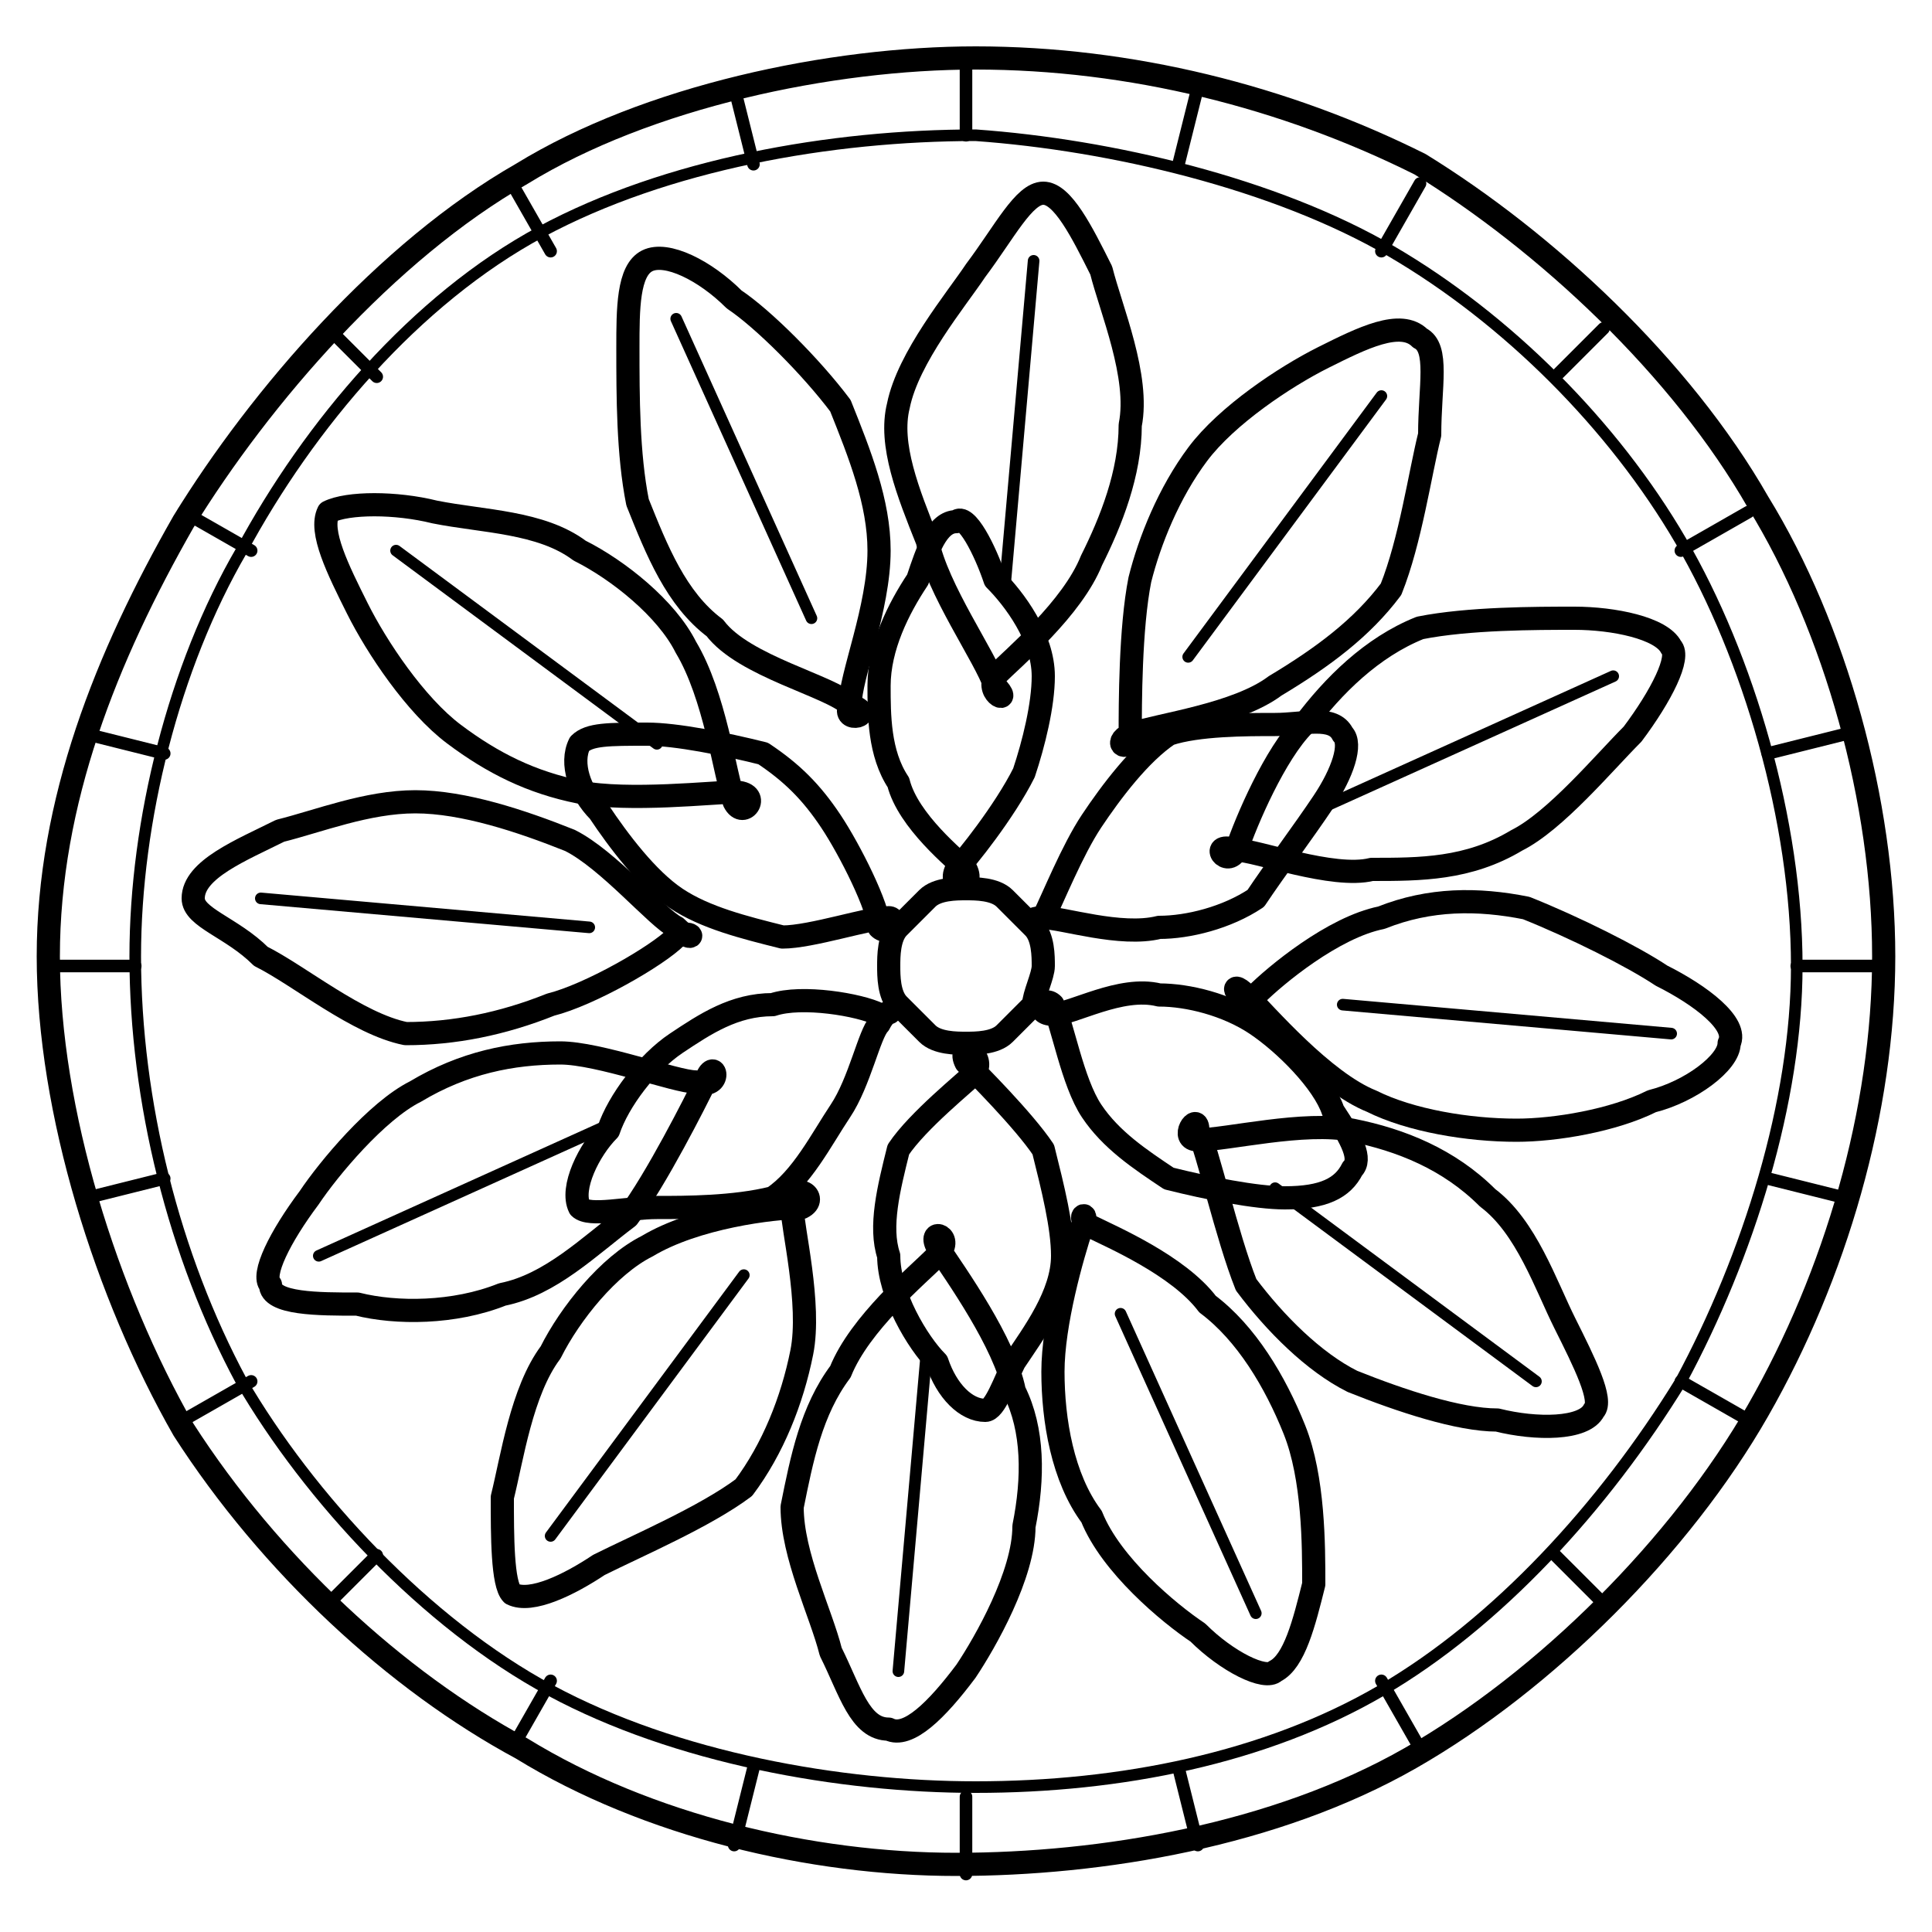
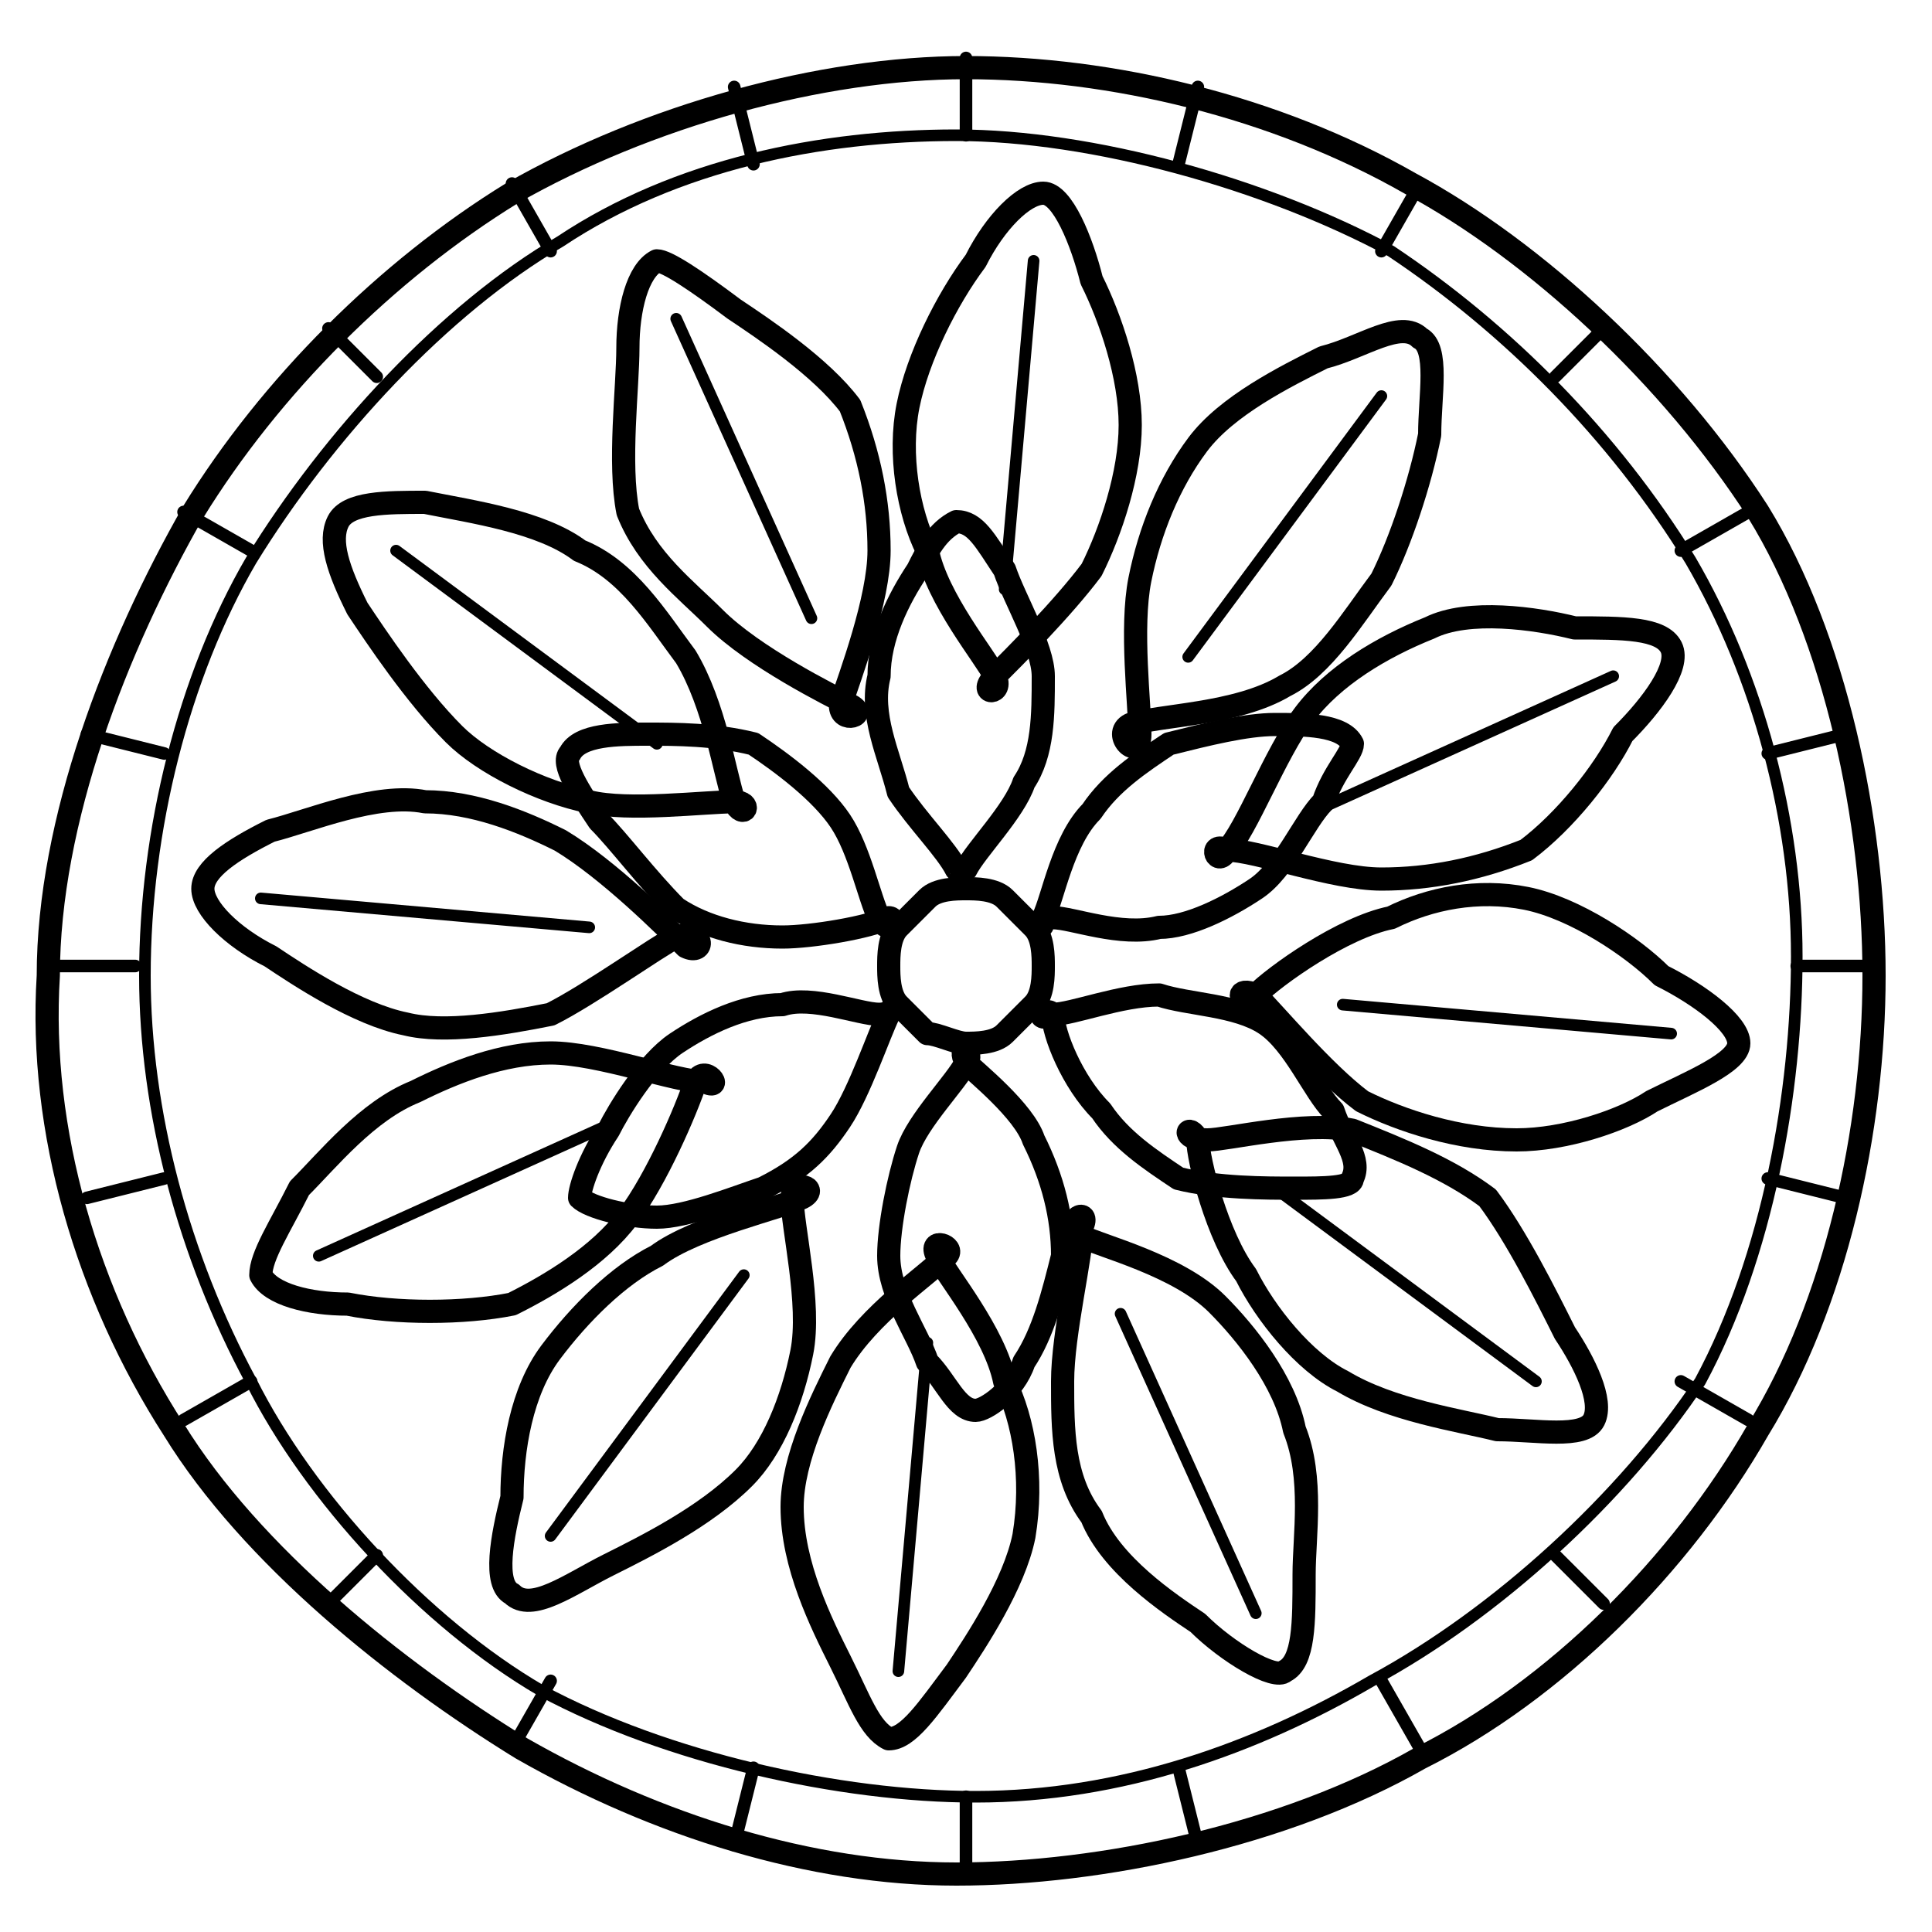
<svg xmlns="http://www.w3.org/2000/svg" viewBox="0 0 200 200" fill="none" stroke="currentColor" stroke-linecap="round" stroke-linejoin="round" aria-hidden="true" focusable="false">
-   <path d="M195 99C195 115 190 132 182 146C174 160 160 174 146 182C132 190 114 193 99 193C84 193 67 189 54 181C41 174 28 162 19 148C11 134 5 115 5 99C5 83 11 68 19 54C27 41 40 26 54 18C67 10 86 6 101 6C117 6 133 10 147 17C160 25 174 38 182 52C190 65 195 83 195 99Z" stroke-width="2.4" />
-   <path d="M186 100C186 114 181 130 174 143C166 156 155 168 143 175C131 182 116 185 101 185C87 185 70 182 57 175C44 168 32 155 25 143C18 130 14 114 14 99C14 85 18 69 25 57C32 44 43 31 56 24C69 17 86 14 101 14C115 15 132 19 144 26C156 33 167 44 174 56C181 68 186 85 186 100Z" stroke-width="1.2" />
+   <path d="M194 101C194 117 190 135 182 148C174 162 161 175 147 182C133 190 114 194 99 194C84 194 68 189 54 181C41 173 26 161 18 148C9 134 4 117 5 101C5 85 12 67 20 53C28 40 40 28 53 20C67 12 85 7 100 7C115 7 132 11 146 19C159 26 173 39 182 53C190 66 194 85 194 101Z" stroke-width="2.4" />
+   <path d="M186 99C186 113 183 130 176 143C168 155 155 167 142 174C130 181 116 186 101 186C87 186 69 182 56 175C44 168 32 155 26 143C19 130 15 115 15 101C15 86 19 70 26 58C34 45 46 32 58 25C70 17 85 14 99 14C113 14 131 19 144 26C156 34 167 45 175 58C182 70 186 85 186 99Z" stroke-width="1.2" />
  <line x1="186" y1="100" x2="194" y2="100" stroke-width="1.3" />
  <line x1="183" y1="122" x2="191" y2="124" stroke-width="1.3" />
  <line x1="174" y1="143" x2="181" y2="147" stroke-width="1.3" />
  <line x1="161" y1="161" x2="166" y2="166" stroke-width="1.3" />
  <line x1="143" y1="174" x2="147" y2="181" stroke-width="1.3" />
  <line x1="122" y1="183" x2="124" y2="191" stroke-width="1.3" />
  <line x1="100" y1="186" x2="100" y2="194" stroke-width="1.3" />
  <line x1="78" y1="183" x2="76" y2="191" stroke-width="1.3" />
  <line x1="57" y1="174" x2="53" y2="181" stroke-width="1.3" />
  <line x1="39" y1="161" x2="34" y2="166" stroke-width="1.3" />
  <line x1="26" y1="143" x2="19" y2="147" stroke-width="1.3" />
  <line x1="17" y1="122" x2="9" y2="124" stroke-width="1.3" />
  <line x1="14" y1="100" x2="6" y2="100" stroke-width="1.3" />
  <line x1="17" y1="78" x2="9" y2="76" stroke-width="1.3" />
  <line x1="26" y1="57" x2="19" y2="53" stroke-width="1.3" />
  <line x1="39" y1="39" x2="34" y2="34" stroke-width="1.3" />
  <line x1="57" y1="26" x2="53" y2="19" stroke-width="1.3" />
  <line x1="78" y1="17" x2="76" y2="9" stroke-width="1.3" />
  <line x1="100" y1="14" x2="100" y2="6" stroke-width="1.3" />
  <line x1="122" y1="17" x2="124" y2="9" stroke-width="1.3" />
  <line x1="143" y1="26" x2="147" y2="19" stroke-width="1.3" />
  <line x1="161" y1="39" x2="166" y2="34" stroke-width="1.3" />
  <line x1="174" y1="57" x2="181" y2="53" stroke-width="1.3" />
  <line x1="183" y1="78" x2="191" y2="76" stroke-width="1.3" />
-   <path d="M130 103C132 101 138 96 143 95C148 93 153 93 158 94C163 96 169 99 172 101C176 103 180 106 179 108C179 110 175 113 171 114C167 116 161 117 157 117C152 117 146 116 142 114C137 112 131 105 129 103C127 101 128 104 130 103Z" stroke-width="2.4" />
+   <path d="M130 103C132 101 139 96 144 95C148 93 153 92 158 93C163 94 169 98 172 101C176 103 180 106 180 108C180 110 175 112 171 114C168 116 162 118 157 118C151 118 145 116 141 114C137 111 132 105 130 103C128 102 128 104 130 103Z" stroke-width="2.4" />
  <line x1="139" y1="104" x2="173" y2="107" stroke-width="1.2" />
-   <path d="M124 118C127 118 135 116 140 117C145 118 150 120 154 124C158 127 160 133 162 137C164 141 166 145 165 146C164 148 159 148 155 147C151 147 145 145 140 143C136 141 132 137 129 133C127 128 125 119 124 117C124 115 122 118 124 118Z" stroke-width="2.4" />
+   <path d="M125 118C127 118 135 116 140 117C145 119 150 121 154 124C157 128 160 134 162 138C164 141 166 145 165 147C164 149 159 148 155 148C151 147 144 146 139 143C135 141 131 136 129 132C126 128 124 120 124 118C123 116 122 118 125 118Z" stroke-width="2.4" />
  <line x1="132" y1="123" x2="159" y2="143" stroke-width="1.2" />
-   <path d="M113 127C115 128 122 131 125 135C129 138 132 143 134 148C136 153 136 160 136 164C135 168 134 172 132 173C131 174 127 172 124 169C121 167 115 162 113 157C110 153 109 147 109 142C109 137 111 130 112 127C113 125 111 126 113 127Z" stroke-width="2.4" />
+   <path d="M112 128C114 129 122 131 126 135C129 138 133 143 134 148C136 153 135 159 135 163C135 168 135 172 133 173C132 174 127 171 124 168C121 166 115 162 113 157C110 153 110 148 110 143C110 138 112 130 112 127C113 125 110 126 112 128Z" stroke-width="2.4" />
  <line x1="116" y1="136" x2="130" y2="167" stroke-width="1.2" />
-   <path d="M97 129C99 132 104 139 105 144C107 148 107 153 106 158C106 163 102 170 100 173C97 177 94 180 92 179C89 179 88 175 86 171C85 167 82 161 82 156C83 151 84 146 87 142C89 137 95 132 97 130C99 128 96 127 97 129Z" stroke-width="2.4" />
+   <path d="M97 130C98 132 103 138 104 143C106 147 107 153 106 159C105 164 101 170 99 173C96 177 94 180 92 180C90 179 89 176 87 172C85 168 82 162 82 156C82 151 85 145 87 141C90 136 96 132 98 130C99 129 96 128 97 130Z" stroke-width="2.4" />
  <line x1="96" y1="139" x2="93" y2="173" stroke-width="1.2" />
-   <path d="M82 125C82 127 84 135 83 140C82 145 80 150 77 154C73 157 66 160 62 162C59 164 55 166 53 165C52 164 52 159 52 155C53 151 54 144 57 140C59 136 63 131 67 129C72 126 80 125 83 125C85 124 82 122 82 125Z" stroke-width="2.4" />
+   <path d="M82 124C82 127 84 135 83 140C82 145 80 150 77 153C73 157 67 160 63 162C59 164 55 167 53 165C51 164 52 159 53 155C53 150 54 144 57 140C60 136 64 132 68 130C72 127 81 125 83 124C85 123 82 122 82 124Z" stroke-width="2.4" />
  <line x1="77" y1="132" x2="57" y2="159" stroke-width="1.2" />
-   <path d="M73 112C72 114 68 122 65 126C61 129 57 133 52 134C47 136 41 136 37 135C33 135 28 135 28 133C27 132 29 128 32 124C34 121 39 115 43 113C48 110 53 109 58 109C62 109 70 112 72 112C75 113 74 109 73 112Z" stroke-width="2.4" />
+   <path d="M72 112C71 115 68 122 65 126C62 130 57 133 53 135C48 136 41 136 36 135C32 135 28 134 27 132C27 130 29 127 31 123C34 120 38 115 43 113C47 111 52 109 57 109C62 109 70 112 73 112C75 113 73 110 72 112Z" stroke-width="2.4" />
  <line x1="64" y1="116" x2="33" y2="130" stroke-width="1.2" />
-   <path d="M70 97C68 99 61 103 57 104C52 106 47 107 42 107C37 106 31 101 27 99C24 96 20 95 20 93C20 90 25 88 29 86C33 85 38 83 43 83C48 83 54 85 59 87C63 89 68 95 70 96C72 98 72 96 70 97Z" stroke-width="2.4" />
+   <path d="M70 97C68 98 61 103 57 105C52 106 46 107 42 106C37 105 31 101 28 99C24 97 21 94 21 92C21 90 24 88 28 86C32 85 39 82 44 83C49 83 54 85 58 87C63 90 69 96 71 98C73 99 73 96 70 97Z" stroke-width="2.4" />
  <line x1="61" y1="96" x2="27" y2="93" stroke-width="1.2" />
-   <path d="M76 82C74 82 65 83 60 82C55 81 51 79 47 76C43 73 39 67 37 63C35 59 33 55 34 53C36 52 41 52 45 53C50 54 56 54 60 57C64 59 69 63 71 67C74 72 75 80 76 83C77 85 79 82 76 82Z" stroke-width="2.4" />
+   <path d="M76 83C73 83 65 84 61 83C56 82 50 79 47 76C43 72 39 66 37 63C35 59 34 56 35 54C36 52 40 52 44 52C49 53 56 54 60 57C65 59 68 64 71 68C74 73 75 80 76 83C77 85 78 83 76 83Z" stroke-width="2.4" />
  <line x1="68" y1="77" x2="41" y2="57" stroke-width="1.2" />
-   <path d="M88 73C86 71 77 69 74 65C70 62 68 57 66 52C65 47 65 41 65 36C65 32 65 28 67 27C69 26 73 28 76 31C79 33 84 38 87 42C89 47 91 52 91 57C91 63 88 70 88 73C87 75 91 74 88 73Z" stroke-width="2.4" />
+   <path d="M88 73C86 72 78 68 74 64C71 61 67 58 65 53C64 48 65 40 65 36C65 32 66 28 68 27C69 27 72 29 76 32C79 34 85 38 88 42C90 47 91 52 91 57C91 62 88 70 87 73C87 75 90 74 88 73Z" stroke-width="2.4" />
  <line x1="84" y1="64" x2="70" y2="33" stroke-width="1.2" />
-   <path d="M103 71C102 68 97 61 96 56C94 51 92 46 93 42C94 37 99 31 101 28C104 24 106 20 108 20C110 20 112 24 114 28C115 32 118 39 117 44C117 49 115 54 113 58C111 63 105 68 103 70C102 72 105 73 103 71Z" stroke-width="2.4" />
+   <path d="M103 70C102 68 97 62 96 57C94 53 93 47 94 42C95 37 98 31 101 27C103 23 106 20 108 20C110 20 112 25 113 29C115 33 117 39 117 44C117 49 115 55 113 59C110 63 105 68 103 70C101 72 104 72 103 70Z" stroke-width="2.4" />
  <line x1="104" y1="61" x2="107" y2="27" stroke-width="1.2" />
-   <path d="M117 76C117 73 117 65 118 60C119 56 121 51 124 47C127 43 133 39 137 37C141 35 145 33 147 35C149 36 148 40 148 45C147 49 146 56 144 61C141 65 137 68 132 71C128 74 120 75 117 76C115 77 117 78 117 76Z" stroke-width="2.4" />
+   <path d="M118 76C118 73 117 65 118 60C119 55 121 50 124 46C127 42 133 39 137 37C141 36 145 33 147 35C149 36 148 41 148 45C147 50 145 56 143 60C140 64 137 69 133 71C128 74 120 74 117 75C115 76 118 79 118 76Z" stroke-width="2.4" />
  <line x1="123" y1="68" x2="143" y2="41" stroke-width="1.2" />
-   <path d="M128 88C129 85 132 78 135 75C138 71 142 67 147 65C152 64 159 64 163 64C167 64 172 65 173 67C174 68 172 72 169 76C166 79 161 85 157 87C152 90 147 90 142 90C138 91 130 88 128 88C125 87 127 90 128 88Z" stroke-width="2.4" />
+   <path d="M127 88C129 86 132 78 135 74C138 70 143 67 148 65C152 63 159 64 163 65C168 65 172 65 173 67C174 69 171 73 168 76C166 80 162 85 158 88C153 90 148 91 143 91C138 91 130 88 127 88C125 87 126 90 127 88Z" stroke-width="2.4" />
  <line x1="136" y1="84" x2="167" y2="70" stroke-width="1.2" />
-   <path d="M109 105C111 105 116 102 120 103C123 103 127 104 130 106C133 108 137 112 138 115C140 118 141 120 140 121C139 123 137 124 133 124C130 124 125 123 121 122C118 120 115 118 113 115C111 112 110 106 109 104C108 103 107 105 109 105Z" stroke-width="2.4" />
-   <path d="M100 110C101 111 106 116 108 119C109 123 110 127 110 130C110 134 107 138 105 141C104 143 103 146 102 146C100 146 98 144 97 141C95 139 92 134 92 130C91 127 92 123 93 119C95 116 100 112 101 111C102 109 99 108 100 110Z" stroke-width="2.4" />
-   <path d="M91 106C90 107 89 112 87 115C85 118 83 122 80 124C76 125 71 125 68 125C65 125 61 126 60 125C59 123 61 119 63 117C64 114 67 110 70 108C73 106 76 104 80 104C83 103 89 104 91 105C93 105 92 104 91 106Z" stroke-width="2.4" />
-   <path d="M92 95C90 95 84 97 81 97C77 96 73 95 70 93C67 91 64 87 62 84C60 82 59 79 60 77C61 76 63 76 67 76C70 76 75 77 79 78C82 80 84 82 86 85C88 88 91 94 91 96C92 97 93 95 92 95Z" stroke-width="2.4" />
-   <path d="M100 90C99 89 94 85 93 81C91 78 91 74 91 71C91 67 93 63 95 60C96 57 97 54 99 54C100 53 102 57 103 60C105 62 108 66 108 70C108 73 107 77 106 80C104 84 100 89 99 90C98 92 101 92 100 90Z" stroke-width="2.4" />
-   <path d="M108 95C109 93 111 88 113 85C115 82 118 78 121 76C124 75 129 75 132 75C135 75 138 74 139 76C140 77 139 80 137 83C135 86 132 90 130 93C127 95 123 96 120 96C116 97 110 95 108 95C106 95 107 96 108 95Z" stroke-width="2.4" />
-   <path d="M108 100C108 101 107 103 107 104C106 105 105 106 104 107C103 108 101 108 100 108C99 108 97 108 96 107C95 106 94 105 93 104C92 103 92 101 92 100C92 99 92 97 93 96C94 95 95 94 96 93C97 92 99 92 100 92C101 92 103 92 104 93C105 94 106 95 107 96C108 97 108 99 108 100Z" stroke-width="2.4" />
+   <path d="M109 105C111 105 116 103 120 103C123 104 128 104 131 106C134 108 136 113 138 115C139 118 141 120 140 122C140 123 137 123 134 123C131 123 126 123 122 122C119 120 116 118 114 115C111 112 109 107 109 105C108 104 107 106 109 105Z" stroke-width="2.4" />
+   <path d="M100 110C101 111 106 115 107 118C109 122 110 126 110 130C109 134 108 138 106 141C105 144 102 146 101 146C99 146 98 143 96 141C95 138 92 134 92 130C92 127 93 122 94 119C95 116 99 112 100 110C101 109 99 108 100 110Z" stroke-width="2.4" />
+   <path d="M92 105C91 107 89 113 87 116C85 119 83 121 79 123C76 124 71 126 68 126C65 126 61 125 60 124C60 123 61 120 63 117C64 115 67 110 70 108C73 106 77 104 81 104C84 103 89 105 91 105C93 105 93 103 92 105Z" stroke-width="2.4" />
+   <path d="M92 95C90 96 84 97 81 97C77 97 73 96 70 94C67 91 64 87 62 85C60 82 58 79 59 78C60 76 64 76 67 76C70 76 74 76 78 77C81 79 85 82 87 85C89 88 90 93 91 95C92 97 93 95 92 95Z" stroke-width="2.4" />
+   <path d="M99 90C98 88 95 85 93 82C92 78 90 74 91 70C91 66 93 62 95 59C96 57 97 55 99 54C101 54 102 56 104 59C105 62 108 67 108 70C108 74 108 78 106 81C105 84 101 88 100 90C99 91 100 91 99 90Z" stroke-width="2.4" />
+   <path d="M108 95C109 93 110 87 113 84C115 81 118 79 121 77C125 76 129 75 132 75C135 75 139 75 140 77C140 78 138 80 137 83C135 85 133 90 130 92C127 94 123 96 120 96C116 97 111 95 109 95C107 95 108 97 108 95Z" stroke-width="2.4" />
+   <path d="M108 100C108 101 108 103 107 104C106 105 105 106 104 107C103 108 101 108 100 108C99 108 97 107 96 107C95 106 94 105 93 104C92 103 92 101 92 100C92 99 92 97 93 96C94 95 95 94 96 93C97 92 99 92 100 92C101 92 103 92 104 93C105 94 106 95 107 96C108 97 108 99 108 100Z" stroke-width="2.4" />
</svg>
